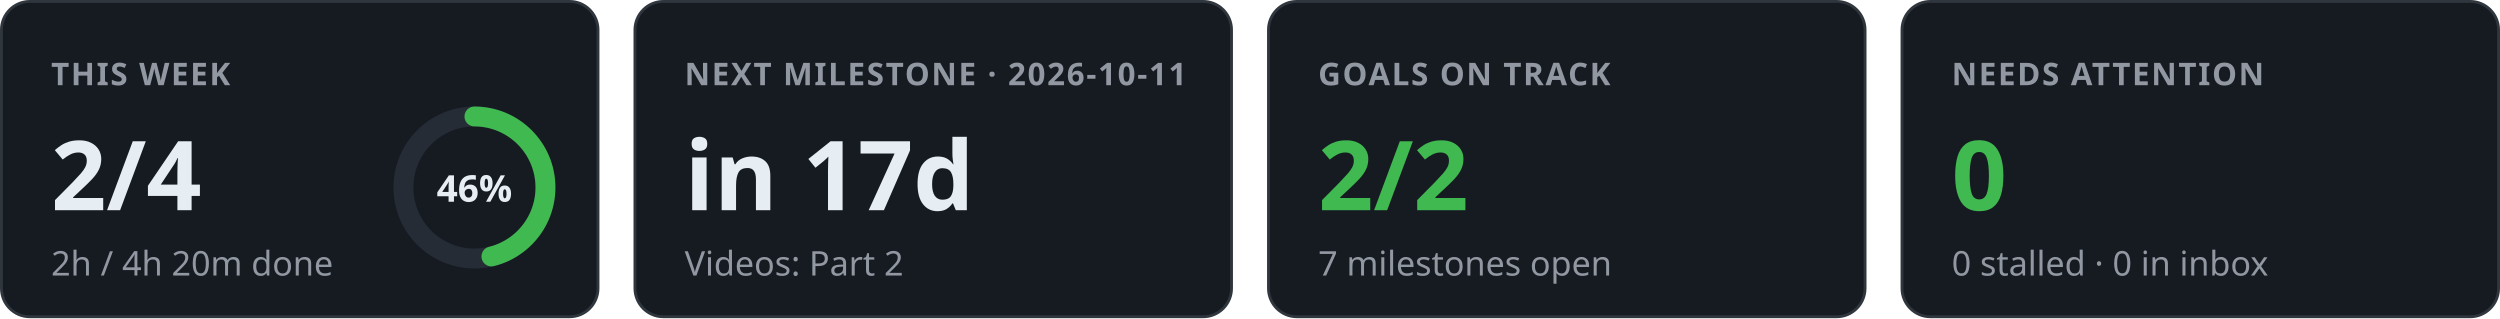
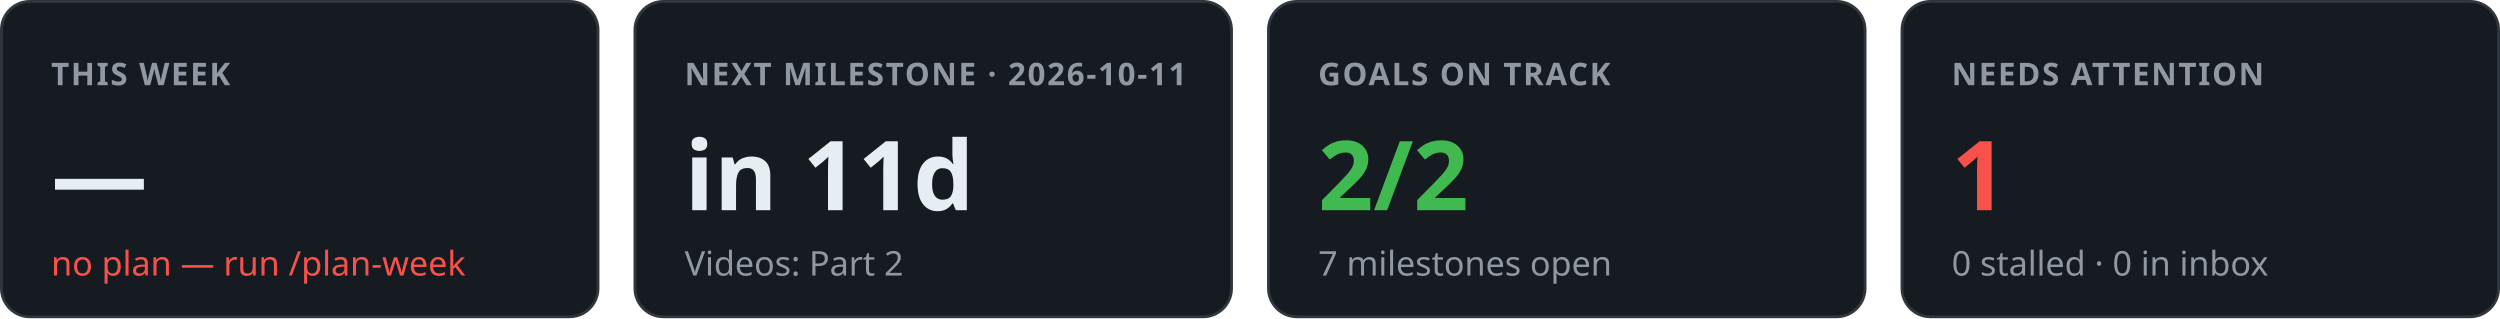
<svg xmlns="http://www.w3.org/2000/svg" width="880" height="112" viewBox="0 0 880 112" font-family="-apple-system, BlinkMacSystemFont, 'Segoe UI', 'Noto Sans', Helvetica, Arial, sans-serif">
  <rect x="0.5" y="0.5" width="210" height="111" rx="10" fill="#161b22" stroke="#30363d" />
  <text x="18" y="30" fill="#9198a1" font-size="11" font-weight="600" text-anchor="start" letter-spacing="0.6">THIS WEEK</text>
-   <text x="18" y="74" fill="#e6edf3" font-size="34" font-weight="600" text-anchor="start">2/4</text>
-   <text x="18" y="97" fill="#9198a1" font-size="12" font-weight="400" text-anchor="start">2h / 4h 20m done</text>
-   <circle cx="167" cy="66" r="25" fill="none" stroke="#262c36" stroke-width="7" />
-   <circle cx="167" cy="66" r="25" fill="none" stroke="#3fb950" stroke-width="7" stroke-linecap="round" stroke-dasharray="72.50 157.08" transform="rotate(-90 167 66)" />
-   <text x="167" y="71" fill="#e6edf3" font-size="13" font-weight="600" text-anchor="middle">46%</text>
+   <text x="18" y="74" fill="#e6edf3" font-size="34" font-weight="600" text-anchor="start">—</text>
+   <text x="18" y="97" fill="#f85149" font-size="12" font-weight="400" text-anchor="start">no plan — run /plan-week</text>
  <rect x="223.5" y="0.5" width="210" height="111" rx="10" fill="#161b22" stroke="#30363d" />
  <text x="241" y="30" fill="#9198a1" font-size="11" font-weight="600" text-anchor="start" letter-spacing="0.6">NEXT MILESTONE · 2026-10-11</text>
-   <text x="241" y="74" fill="#e6edf3" font-size="34" font-weight="600" text-anchor="start">in 17d</text>
+   <text x="241" y="74" fill="#e6edf3" font-size="34" font-weight="600" text-anchor="start">in 11d</text>
  <text x="241" y="97" fill="#9198a1" font-size="12" font-weight="400" text-anchor="start">Videos: Part 2</text>
  <rect x="446.5" y="0.5" width="210" height="111" rx="10" fill="#161b22" stroke="#30363d" />
  <text x="464" y="30" fill="#9198a1" font-size="11" font-weight="600" text-anchor="start" letter-spacing="0.6">GOALS ON TRACK</text>
  <text x="464" y="74" fill="#3fb950" font-size="34" font-weight="600" text-anchor="start">2/2</text>
  <text x="464" y="97" fill="#9198a1" font-size="12" font-weight="400" text-anchor="start">7 milestones open</text>
  <rect x="669.5" y="0.5" width="210" height="111" rx="10" fill="#161b22" stroke="#30363d" />
  <text x="687" y="30" fill="#9198a1" font-size="11" font-weight="600" text-anchor="start" letter-spacing="0.6">NEEDS ATTENTION</text>
-   <text x="687" y="74" fill="#3fb950" font-size="34" font-weight="600" text-anchor="start">0</text>
+   <text x="687" y="74" fill="#f85149" font-size="34" font-weight="600" text-anchor="start">1</text>
  <text x="687" y="97" fill="#9198a1" font-size="12" font-weight="400" text-anchor="start">0 stalled · 0 in inbox</text>
</svg>
